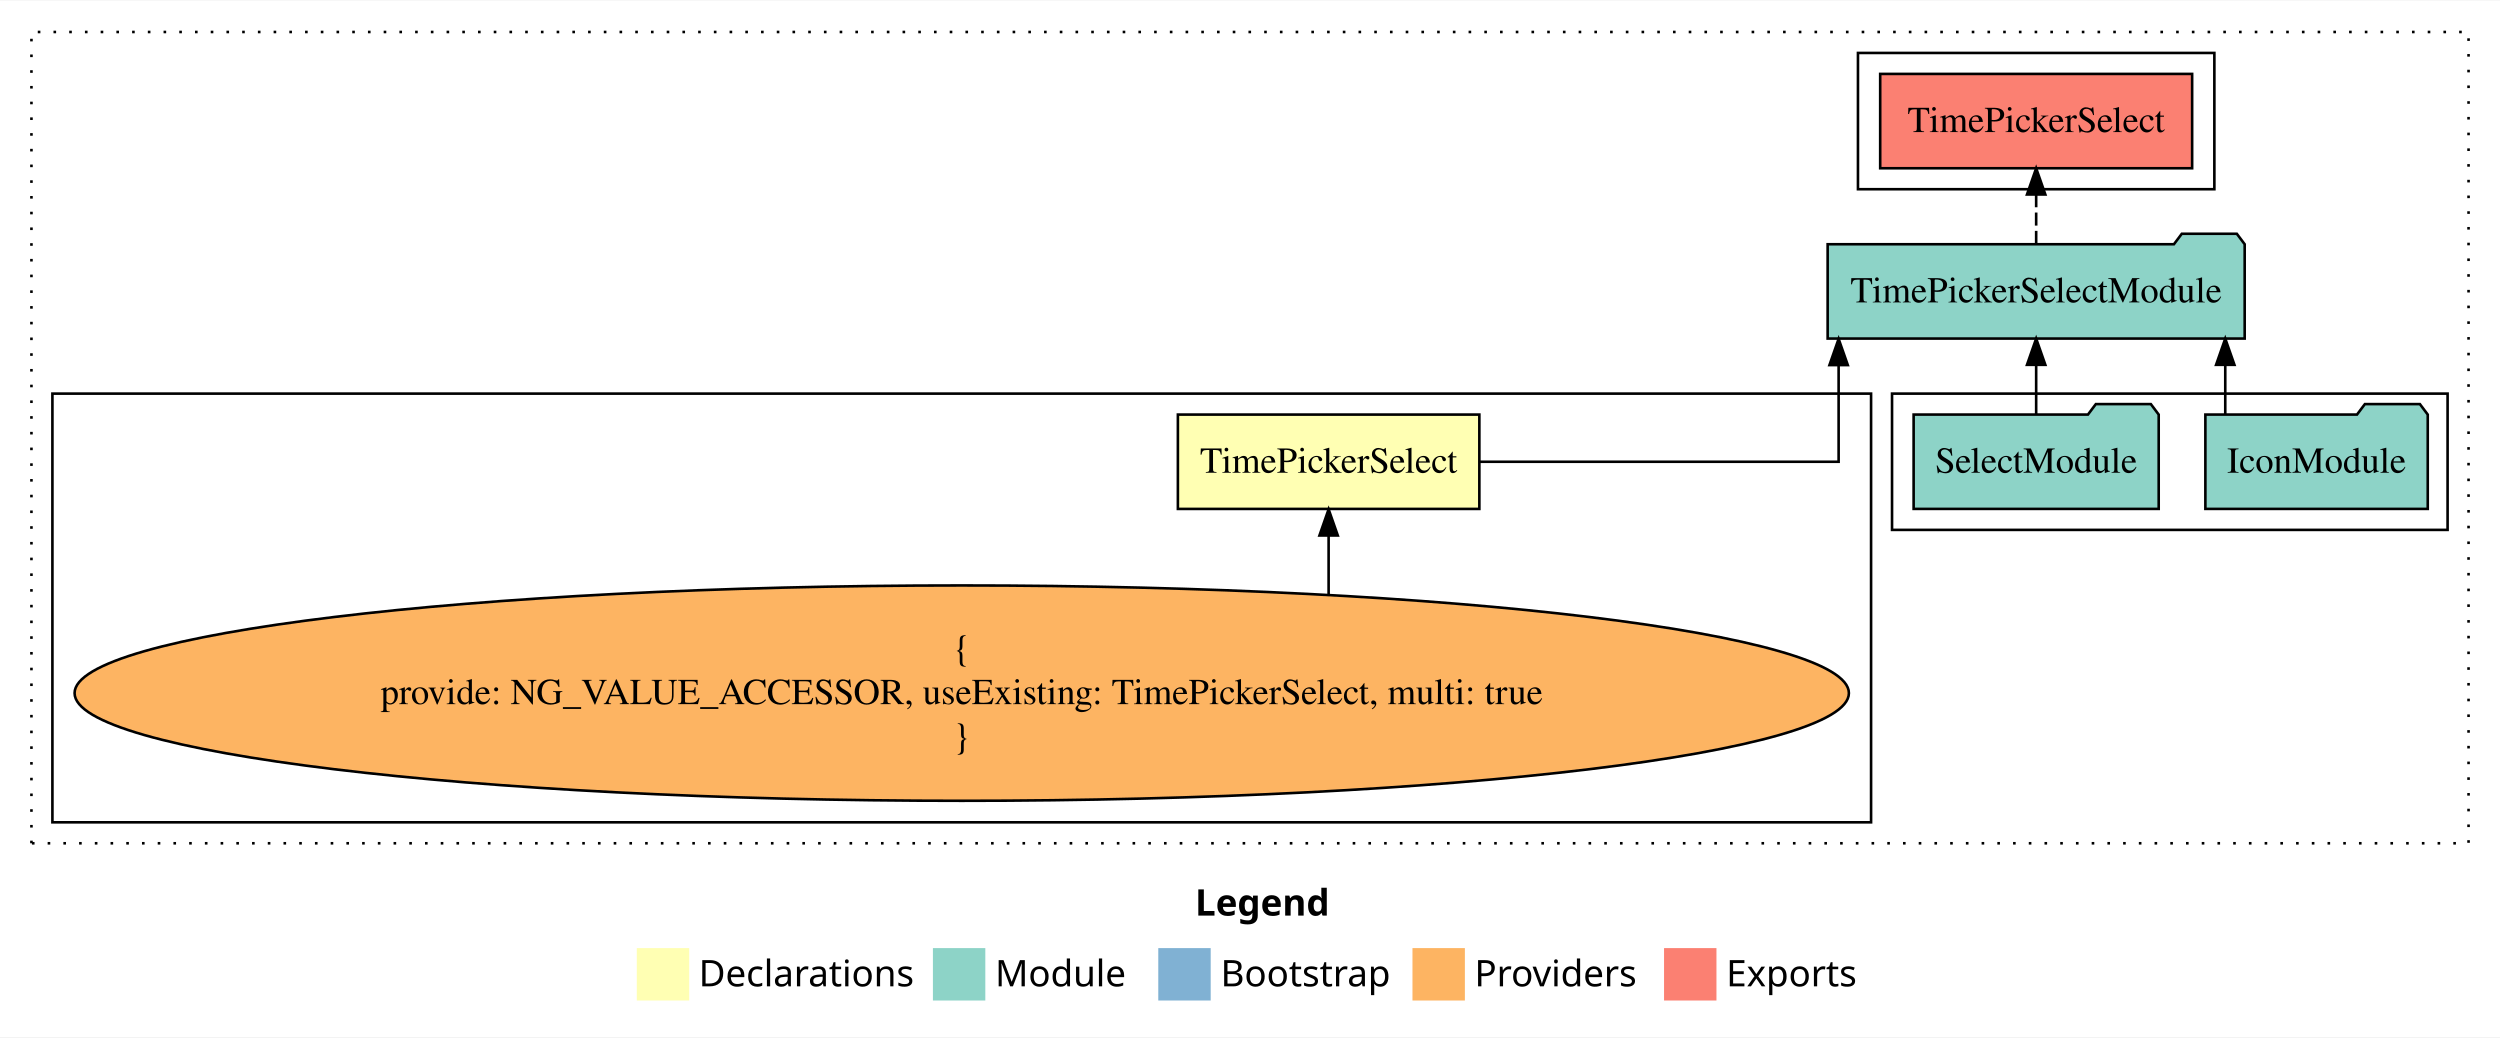
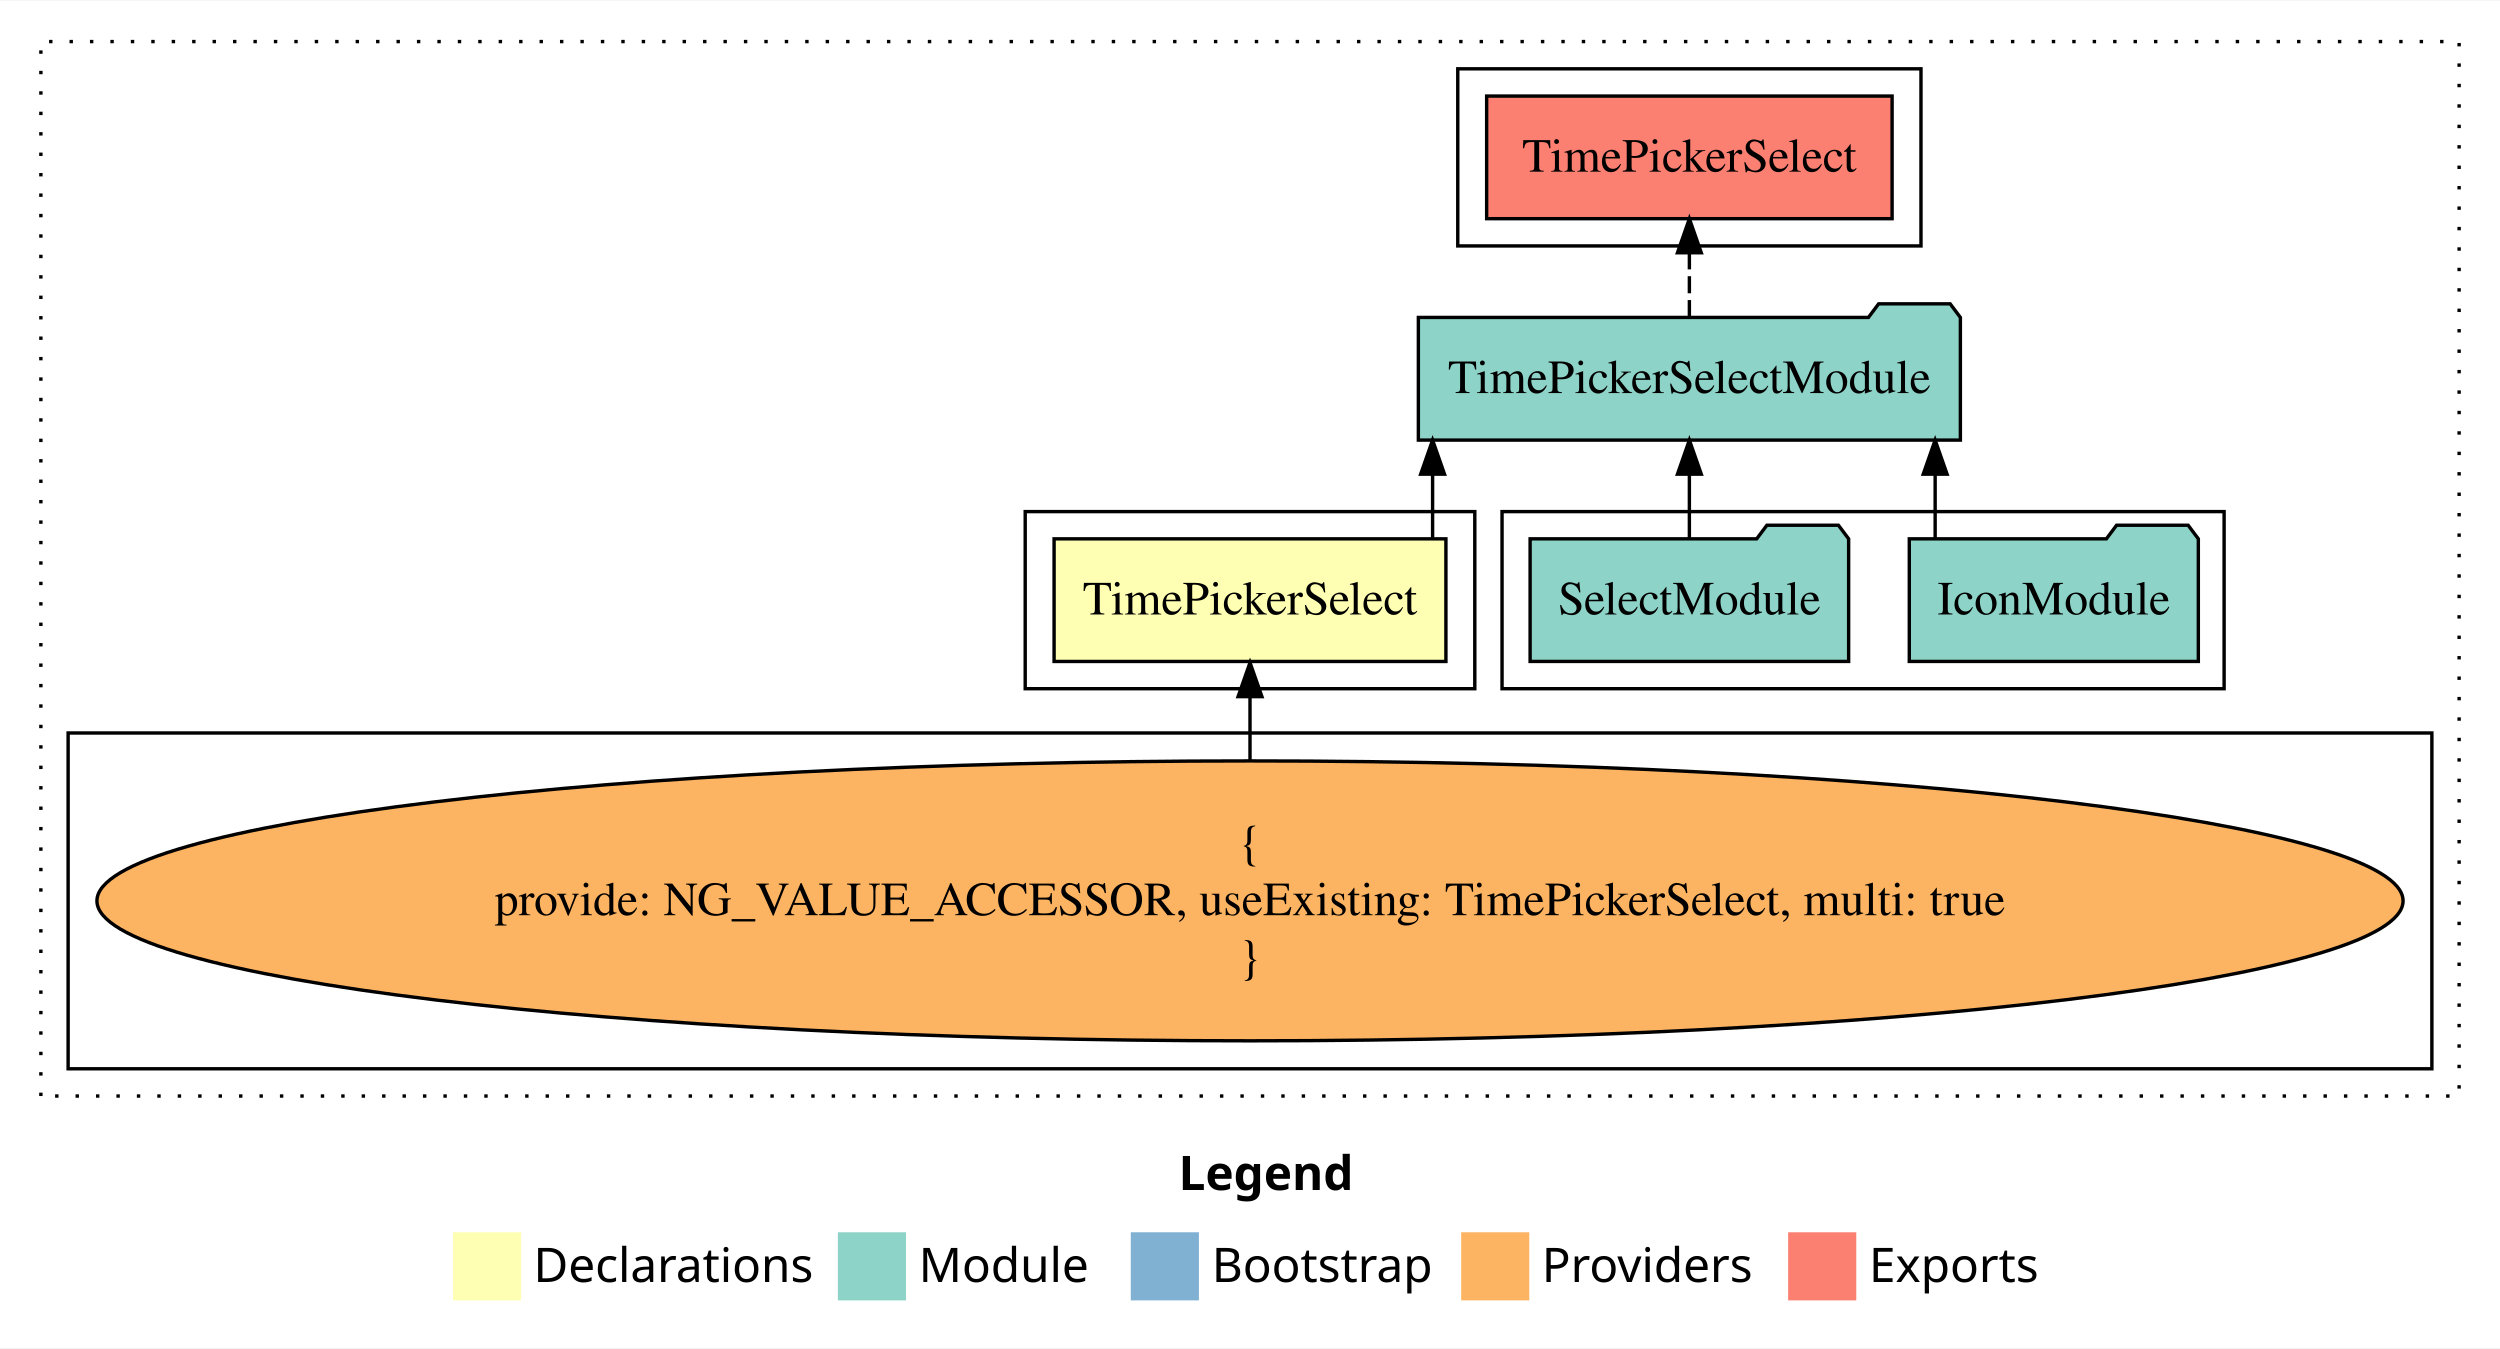
- <svg xmlns="http://www.w3.org/2000/svg" width="954pt" height="396pt" viewBox="0.00 0.00 954.00 395.59">
+ <svg xmlns="http://www.w3.org/2000/svg" width="734pt" height="396pt" viewBox="0.00 0.00 734.00 395.59">
  <g id="graph0" class="graph" transform="scale(1 1) rotate(0) translate(4 391.59)">
-     <polygon fill="white" stroke="transparent" points="-4,4 -4,-391.59 950,-391.59 950,4 -4,4" />
-     <text text-anchor="start" x="452.01" y="-42.4" font-family="Times-12" font-weight="bold" font-size="14.00">Legend</text>
-     <polygon fill="#ffffb3" stroke="transparent" points="239,-10 239,-30 259,-30 259,-10 239,-10" />
-     <text text-anchor="start" x="262.63" y="-15.4" font-family="Times-12" font-size="14.00">  Declarations</text>
-     <polygon fill="#8dd3c7" stroke="transparent" points="352,-10 352,-30 372,-30 372,-10 352,-10" />
-     <text text-anchor="start" x="375.73" y="-15.4" font-family="Times-12" font-size="14.00">  Module</text>
-     <polygon fill="#80b1d3" stroke="transparent" points="438,-10 438,-30 458,-30 458,-10 438,-10" />
-     <text text-anchor="start" x="461.78" y="-15.4" font-family="Times-12" font-size="14.00">  Bootstrap</text>
-     <polygon fill="#fdb462" stroke="transparent" points="535,-10 535,-30 555,-30 555,-10 535,-10" />
-     <text text-anchor="start" x="558.67" y="-15.4" font-family="Times-12" font-size="14.00">  Providers</text>
-     <polygon fill="#fb8072" stroke="transparent" points="631,-10 631,-30 651,-30 651,-10 631,-10" />
-     <text text-anchor="start" x="654.73" y="-15.4" font-family="Times-12" font-size="14.00">  Exports</text>
+     <polygon fill="white" stroke="transparent" points="-4,4 -4,-391.59 730,-391.59 730,4 -4,4" />
+     <text text-anchor="start" x="342.01" y="-42.4" font-family="Times-12" font-weight="bold" font-size="14.00">Legend</text>
+     <polygon fill="#ffffb3" stroke="transparent" points="129,-10 129,-30 149,-30 149,-10 129,-10" />
+     <text text-anchor="start" x="152.63" y="-15.4" font-family="Times-12" font-size="14.00">  Declarations</text>
+     <polygon fill="#8dd3c7" stroke="transparent" points="242,-10 242,-30 262,-30 262,-10 242,-10" />
+     <text text-anchor="start" x="265.73" y="-15.4" font-family="Times-12" font-size="14.00">  Module</text>
+     <polygon fill="#80b1d3" stroke="transparent" points="328,-10 328,-30 348,-30 348,-10 328,-10" />
+     <text text-anchor="start" x="351.78" y="-15.4" font-family="Times-12" font-size="14.00">  Bootstrap</text>
+     <polygon fill="#fdb462" stroke="transparent" points="425,-10 425,-30 445,-30 445,-10 425,-10" />
+     <text text-anchor="start" x="448.67" y="-15.4" font-family="Times-12" font-size="14.00">  Providers</text>
+     <polygon fill="#fb8072" stroke="transparent" points="521,-10 521,-30 541,-30 541,-10 521,-10" />
+     <text text-anchor="start" x="544.73" y="-15.4" font-family="Times-12" font-size="14.00">  Exports</text>
    <g id="clust1" class="cluster">
-       <polygon fill="none" stroke="black" stroke-dasharray="1,5" points="8,-70 8,-379.59 938,-379.59 938,-70 8,-70" />
+       <polygon fill="none" stroke="black" stroke-dasharray="1,5" points="8,-70 8,-379.59 718,-379.59 718,-70 8,-70" />
+     </g>
+     <g id="clust2" class="cluster">
+       <polygon fill="none" stroke="black" points="297,-189.59 297,-241.59 429,-241.59 429,-189.59 297,-189.59" />
    </g>
    <g id="clust4" class="cluster">
-       <polygon fill="none" stroke="black" points="718,-189.59 718,-241.59 930,-241.59 930,-189.59 718,-189.59" />
+       <polygon fill="none" stroke="black" points="437,-189.59 437,-241.59 649,-241.59 649,-189.59 437,-189.59" />
+     </g>
+     <g id="clust5" class="cluster">
+       <polygon fill="none" stroke="black" points="424,-319.59 424,-371.59 560,-371.59 560,-319.59 424,-319.59" />
    </g>
    <g id="clust3" class="cluster">
-       <polygon fill="none" stroke="black" points="16,-78 16,-241.59 710,-241.59 710,-78 16,-78" />
-     </g>
-     <g id="clust5" class="cluster">
-       <polygon fill="none" stroke="black" points="705,-319.59 705,-371.59 841,-371.59 841,-319.59 705,-319.59" />
+       <polygon fill="none" stroke="black" points="16,-78 16,-176.59 710,-176.59 710,-78 16,-78" />
    </g>
    <g id="node1" class="node">
-       <polygon fill="#ffffb3" stroke="black" points="560.52,-233.59 445.48,-233.59 445.48,-197.59 560.52,-197.59 560.52,-233.59" />
-       <text text-anchor="middle" x="503" y="-211.39" font-family="Times,serif" font-size="14.00">TimePickerSelect</text>
+       <polygon fill="#ffffb3" stroke="black" points="420.52,-233.59 305.48,-233.59 305.48,-197.59 420.52,-197.59 420.52,-233.59" />
+       <text text-anchor="middle" x="363" y="-211.39" font-family="Times,serif" font-size="14.00">TimePickerSelect</text>
    </g>
    <g id="node2" class="node">
-       <polygon fill="#8dd3c7" stroke="black" points="852.57,-298.59 849.57,-302.59 828.57,-302.59 825.57,-298.59 693.43,-298.59 693.43,-262.59 852.57,-262.59 852.57,-298.59" />
-       <text text-anchor="middle" x="773" y="-276.39" font-family="Times,serif" font-size="14.00">TimePickerSelectModule</text>
+       <polygon fill="#8dd3c7" stroke="black" points="571.57,-298.59 568.57,-302.59 547.57,-302.59 544.57,-298.59 412.43,-298.59 412.43,-262.59 571.57,-262.59 571.57,-298.59" />
+       <text text-anchor="middle" x="492" y="-276.39" font-family="Times,serif" font-size="14.00">TimePickerSelectModule</text>
    </g>
    <g id="edge1" class="edge">
-       <path fill="none" stroke="black" d="M560.6,-215.59C617.99,-215.59 697.62,-215.59 697.62,-215.59 697.62,-215.59 697.62,-252.48 697.62,-252.48" />
-       <polygon fill="black" stroke="black" points="694.12,-252.48 697.62,-262.48 701.12,-252.48 694.12,-252.48" />
+       <path fill="none" stroke="black" d="M416.61,-233.7C416.61,-233.7 416.61,-252.58 416.61,-252.58" />
+       <polygon fill="black" stroke="black" points="413.11,-252.58 416.61,-262.58 420.11,-252.58 413.11,-252.58" />
    </g>
    <g id="node6" class="node">
-       <polygon fill="#fb8072" stroke="black" points="832.52,-363.59 713.48,-363.59 713.48,-327.59 832.52,-327.59 832.52,-363.59" />
-       <text text-anchor="middle" x="773" y="-341.39" font-family="Times,serif" font-size="14.00">TimePickerSelect </text>
+       <polygon fill="#fb8072" stroke="black" points="551.52,-363.59 432.48,-363.59 432.48,-327.59 551.52,-327.59 551.52,-363.59" />
+       <text text-anchor="middle" x="492" y="-341.39" font-family="Times,serif" font-size="14.00">TimePickerSelect </text>
    </g>
    <g id="edge5" class="edge">
-       <path fill="none" stroke="black" stroke-dasharray="5,2" d="M773,-298.7C773,-298.7 773,-317.58 773,-317.58" />
-       <polygon fill="black" stroke="black" points="769.5,-317.58 773,-327.58 776.5,-317.58 769.5,-317.58" />
+       <path fill="none" stroke="black" stroke-dasharray="5,2" d="M492,-298.7C492,-298.7 492,-317.58 492,-317.58" />
+       <polygon fill="black" stroke="black" points="488.5,-317.58 492,-327.58 495.5,-317.58 488.5,-317.58" />
    </g>
    <g id="node3" class="node">
      <ellipse fill="#fdb462" stroke="black" cx="363" cy="-127.3" rx="338.54" ry="41.09" />
      <text text-anchor="middle" x="363" y="-139.9" font-family="Times,serif" font-size="14.00">{</text>
      <text text-anchor="middle" x="363" y="-123.1" font-family="Times,serif" font-size="14.00">    provide: NG_VALUE_ACCESSOR, useExisting: TimePickerSelect, multi: true</text>
      <text text-anchor="middle" x="363" y="-106.3" font-family="Times,serif" font-size="14.00">}</text>
    </g>
    <g id="edge2" class="edge">
-       <path fill="none" stroke="black" d="M503,-165C503,-165 503,-187.45 503,-187.45" />
-       <polygon fill="black" stroke="black" points="499.5,-187.45 503,-197.45 506.5,-187.45 499.5,-187.45" />
+       <path fill="none" stroke="black" d="M363,-168.6C363,-168.6 363,-187.26 363,-187.26" />
+       <polygon fill="black" stroke="black" points="359.5,-187.26 363,-197.26 366.5,-187.26 359.5,-187.26" />
    </g>
    <g id="node4" class="node">
-       <polygon fill="#8dd3c7" stroke="black" points="922.43,-233.59 919.43,-237.59 898.43,-237.59 895.43,-233.59 837.57,-233.59 837.57,-197.59 922.43,-197.59 922.43,-233.59" />
-       <text text-anchor="middle" x="880" y="-211.39" font-family="Times,serif" font-size="14.00">IconModule</text>
+       <polygon fill="#8dd3c7" stroke="black" points="641.43,-233.59 638.43,-237.59 617.43,-237.59 614.43,-233.59 556.57,-233.59 556.57,-197.59 641.43,-197.59 641.43,-233.59" />
+       <text text-anchor="middle" x="599" y="-211.39" font-family="Times,serif" font-size="14.00">IconModule</text>
    </g>
    <g id="edge3" class="edge">
-       <path fill="none" stroke="black" d="M845.16,-233.7C845.16,-233.7 845.16,-252.58 845.16,-252.58" />
-       <polygon fill="black" stroke="black" points="841.66,-252.58 845.16,-262.58 848.66,-252.58 841.66,-252.58" />
+       <path fill="none" stroke="black" d="M564.16,-233.7C564.16,-233.7 564.16,-252.58 564.16,-252.58" />
+       <polygon fill="black" stroke="black" points="560.66,-252.58 564.16,-262.58 567.66,-252.58 560.66,-252.58" />
    </g>
    <g id="node5" class="node">
-       <polygon fill="#8dd3c7" stroke="black" points="819.76,-233.59 816.76,-237.59 795.76,-237.59 792.76,-233.59 726.24,-233.59 726.24,-197.59 819.76,-197.59 819.76,-233.59" />
-       <text text-anchor="middle" x="773" y="-211.39" font-family="Times,serif" font-size="14.00">SelectModule</text>
+       <polygon fill="#8dd3c7" stroke="black" points="538.76,-233.59 535.76,-237.59 514.76,-237.59 511.76,-233.59 445.24,-233.59 445.24,-197.59 538.76,-197.59 538.76,-233.59" />
+       <text text-anchor="middle" x="492" y="-211.39" font-family="Times,serif" font-size="14.00">SelectModule</text>
    </g>
    <g id="edge4" class="edge">
-       <path fill="none" stroke="black" d="M773,-233.7C773,-233.7 773,-252.58 773,-252.58" />
-       <polygon fill="black" stroke="black" points="769.5,-252.58 773,-262.58 776.5,-252.58 769.5,-252.58" />
+       <path fill="none" stroke="black" d="M492,-233.7C492,-233.7 492,-252.58 492,-252.58" />
+       <polygon fill="black" stroke="black" points="488.5,-252.58 492,-262.58 495.5,-252.58 488.5,-252.58" />
    </g>
  </g>
</svg>
